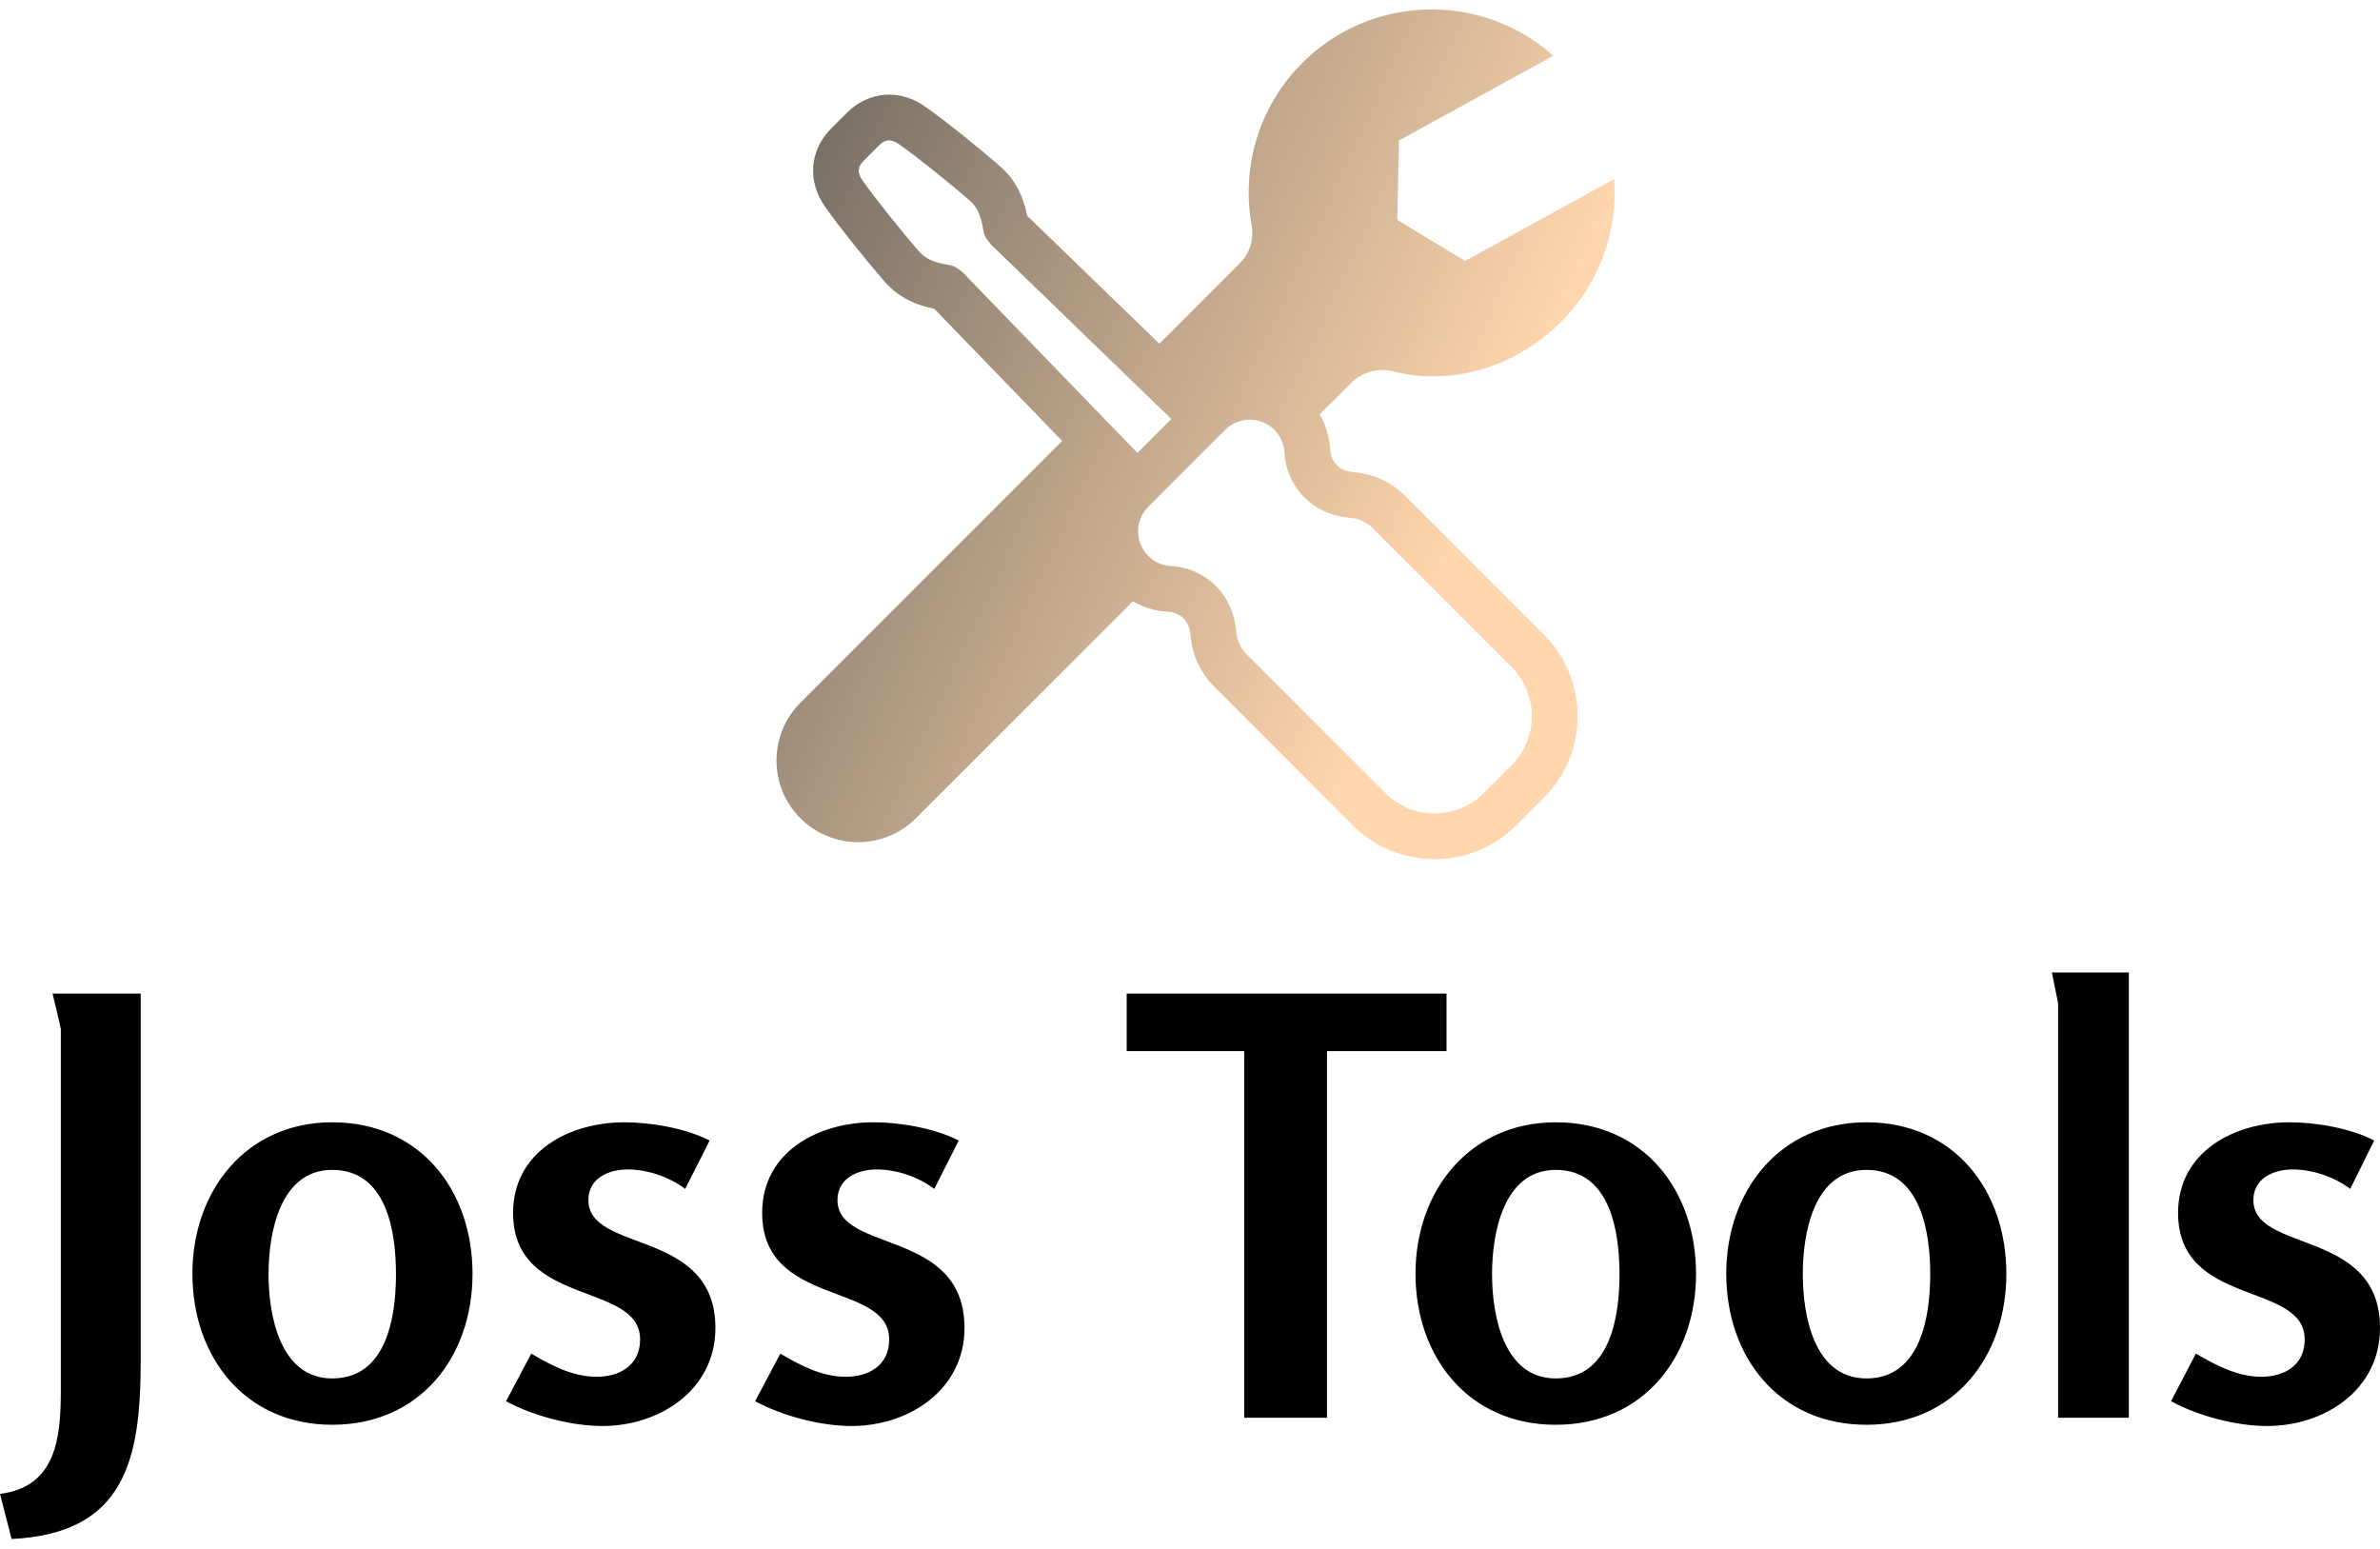
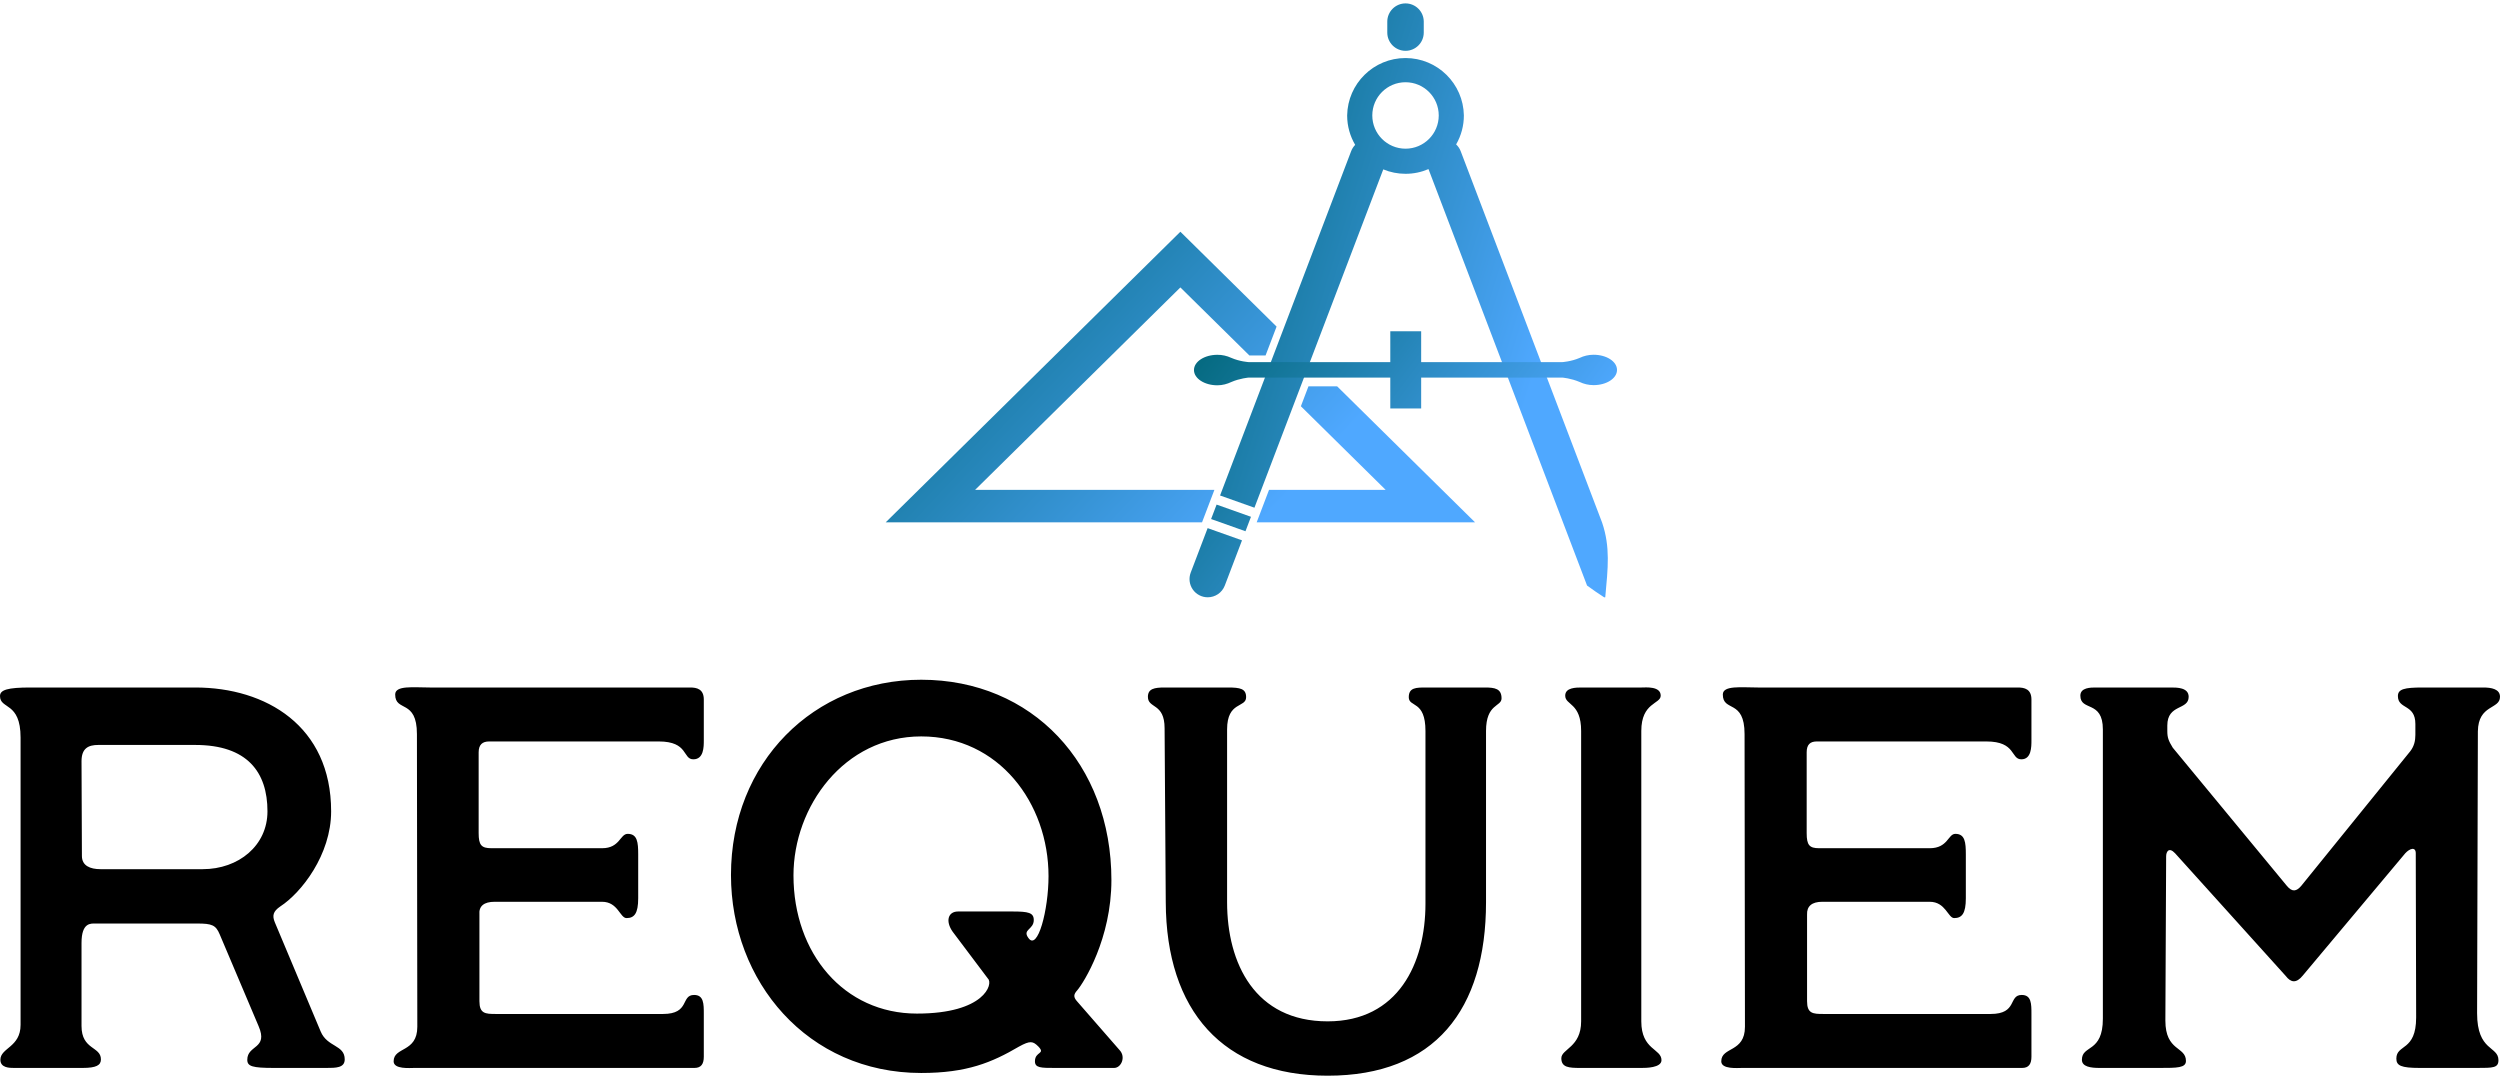
- <svg xmlns="http://www.w3.org/2000/svg" data-v-423bf9ae="" viewBox="0 0 252.096 164" class="iconAbove">
-   <g data-v-423bf9ae="" id="87af9fb2-24da-439c-a37d-e14d536617f6" fill="#000000" transform="matrix(4.382761,0,0,4.382761,2.322863,90.77495)">
-     <path d="M2.87 12.18L2.87 3.30L0.74 3.30C0.76 3.37 0.94 4.13 0.94 4.16L0.94 12.89C0.94 14.03 0.83 15.22-0.53 15.39L-0.25 16.48C2.51 16.35 2.87 14.53 2.87 12.18ZM10.89 10.07C10.89 8.05 9.62 6.41 7.50 6.41C5.42 6.41 4.12 8.06 4.12 10.07C4.12 12.08 5.39 13.72 7.50 13.72C9.62 13.72 10.89 12.08 10.89 10.07ZM9.04 10.08C9.04 11.10 8.82 12.60 7.50 12.60C6.23 12.60 5.96 11.06 5.96 10.08C5.96 9.10 6.23 7.56 7.50 7.56C8.82 7.56 9.04 9.06 9.04 10.08ZM16.76 11.38C16.76 8.97 13.69 9.58 13.69 8.29C13.69 7.76 14.18 7.55 14.64 7.55C15.12 7.55 15.65 7.73 16.03 8.02L16.62 6.85C16.03 6.55 15.20 6.41 14.56 6.41C13.24 6.41 11.87 7.11 11.87 8.60C11.87 10.89 14.94 10.25 14.94 11.66C14.94 12.28 14.45 12.56 13.89 12.56C13.31 12.56 12.78 12.28 12.31 12.00L11.70 13.15C12.36 13.51 13.29 13.75 14.03 13.75C15.41 13.75 16.76 12.88 16.76 11.38ZM22.78 11.38C22.78 8.97 19.71 9.58 19.71 8.29C19.71 7.76 20.20 7.55 20.66 7.55C21.14 7.55 21.67 7.73 22.05 8.02L22.64 6.85C22.05 6.55 21.22 6.41 20.58 6.41C19.26 6.41 17.89 7.11 17.89 8.60C17.89 10.89 20.96 10.25 20.96 11.66C20.96 12.28 20.47 12.56 19.91 12.56C19.33 12.56 18.80 12.28 18.33 12.00L17.72 13.15C18.38 13.51 19.31 13.75 20.05 13.75C21.43 13.75 22.78 12.88 22.78 11.38ZM31.54 4.69L34.43 4.69L34.43 3.30L26.70 3.30L26.70 4.69L29.54 4.69L29.54 13.55L31.54 13.55ZM40.46 10.07C40.46 8.05 39.19 6.41 37.07 6.41C34.99 6.41 33.68 8.06 33.68 10.07C33.68 12.08 34.96 13.72 37.07 13.72C39.19 13.72 40.46 12.08 40.46 10.07ZM38.61 10.08C38.61 11.10 38.39 12.60 37.07 12.60C35.80 12.60 35.53 11.06 35.53 10.08C35.53 9.10 35.80 7.56 37.07 7.56C38.39 7.56 38.61 9.06 38.61 10.08ZM47.96 10.07C47.96 8.05 46.69 6.41 44.58 6.41C42.49 6.41 41.19 8.06 41.19 10.07C41.19 12.08 42.46 13.72 44.58 13.72C46.69 13.72 47.96 12.08 47.96 10.07ZM46.12 10.08C46.12 11.10 45.89 12.60 44.58 12.60C43.30 12.60 43.04 11.06 43.04 10.08C43.04 9.10 43.30 7.56 44.58 7.56C45.89 7.56 46.12 9.06 46.12 10.08ZM49.21 13.55L50.92 13.55L50.92 2.79L49.06 2.79C49.07 2.86 49.21 3.51 49.21 3.54ZM56.99 11.38C56.99 8.97 53.93 9.58 53.93 8.29C53.93 7.76 54.42 7.55 54.88 7.55C55.36 7.55 55.89 7.73 56.27 8.02L56.85 6.85C56.27 6.55 55.44 6.41 54.80 6.41C53.48 6.41 52.11 7.11 52.11 8.60C52.11 10.89 55.17 10.25 55.17 11.66C55.17 12.28 54.68 12.56 54.12 12.56C53.55 12.56 53.02 12.28 52.54 12.00L51.94 13.15C52.60 13.51 53.52 13.75 54.26 13.75C55.65 13.75 56.99 12.88 56.99 11.38Z" />
+ <svg xmlns="http://www.w3.org/2000/svg" data-v-423bf9ae="" viewBox="0 0 378.824 163" class="iconAbove">
+   <g data-v-423bf9ae="" id="f1b7d645-9aa3-4038-9365-67a8768cceea" fill="#000000" transform="matrix(5.882353,0,0,5.882353,-4.117655,79.47059)">
+     <path d="M1.06 14L2.83 14C3.18 14 3.30 13.93 3.30 13.78C3.30 13.44 2.80 13.54 2.80 12.92L2.80 10.78C2.80 10.25 3.04 10.28 3.16 10.28L5.78 10.28C6.16 10.28 6.26 10.32 6.36 10.56L7.36 12.92C7.62 13.52 7.07 13.40 7.07 13.79C7.07 13.96 7.20 14 7.76 14L9.11 14C9.35 14 9.58 14 9.58 13.78C9.58 13.40 9.13 13.47 8.96 13.06L7.78 10.25C7.71 10.08 7.73 9.97 7.92 9.84C8.46 9.49 9.23 8.51 9.23 7.39C9.23 5.19 7.55 4.20 5.73 4.20L1.48 4.20C0.90 4.20 0.70 4.26 0.70 4.42C0.70 4.77 1.23 4.56 1.23 5.49L1.23 12.89C1.23 13.47 0.71 13.48 0.71 13.79C0.71 14 0.95 14 1.06 14ZM3.29 8.88C3.02 8.88 2.81 8.79 2.81 8.54L2.80 6.10C2.80 5.77 2.97 5.68 3.23 5.68L5.73 5.68C7.07 5.68 7.59 6.38 7.59 7.39C7.59 8.27 6.85 8.88 5.92 8.88ZM11.38 14L18.59 14C18.76 14 18.83 13.90 18.83 13.71L18.83 12.61C18.83 12.35 18.83 12.12 18.58 12.12C18.23 12.12 18.48 12.61 17.78 12.61L13.47 12.61C13.20 12.61 13.05 12.60 13.05 12.28L13.05 10.05C13.03 9.83 13.17 9.72 13.44 9.72L16.21 9.72C16.62 9.72 16.67 10.14 16.84 10.14C17.04 10.14 17.14 10.02 17.14 9.63L17.14 8.50C17.14 8.19 17.12 7.97 16.87 7.97C16.67 7.97 16.67 8.34 16.21 8.34L13.36 8.34C13.10 8.34 13.03 8.26 13.03 7.95L13.03 5.87C13.03 5.67 13.13 5.59 13.30 5.59L17.67 5.59C18.44 5.59 18.28 6.05 18.56 6.05C18.83 6.05 18.83 5.73 18.83 5.56L18.83 4.51C18.83 4.24 18.65 4.20 18.48 4.20L11.77 4.20C11.35 4.20 10.88 4.14 10.88 4.38C10.88 4.84 11.44 4.49 11.44 5.40L11.45 12.94C11.45 13.61 10.84 13.45 10.84 13.83C10.84 14.04 11.26 14 11.38 14ZM24.43 14.13C25.61 14.13 26.25 13.86 26.95 13.45C27.24 13.29 27.31 13.31 27.45 13.45C27.64 13.65 27.36 13.57 27.36 13.83C27.36 14 27.52 14 27.87 14L29.40 14C29.58 14 29.71 13.72 29.54 13.54L28.45 12.29C28.34 12.17 28.36 12.10 28.45 12.00C28.62 11.80 29.33 10.67 29.33 9.16C29.33 6.17 27.29 4.00 24.43 4.00C21.66 4.00 19.53 6.13 19.53 9.03C19.53 11.77 21.50 14.13 24.43 14.13ZM24.32 12.60C22.44 12.60 21.14 11.05 21.14 9.04C21.14 7.27 22.44 5.46 24.43 5.46C26.43 5.46 27.71 7.18 27.71 9.06C27.71 9.93 27.43 11.00 27.19 10.65C27.03 10.43 27.33 10.44 27.33 10.19C27.33 10.00 27.19 9.97 26.78 9.97L25.38 9.97C25.12 9.97 25.05 10.22 25.24 10.49L26.15 11.70C26.29 11.83 26.07 12.60 24.32 12.60ZM34.90 14.20C37.66 14.20 38.98 12.50 38.98 9.73L38.98 5.32C38.98 4.61 39.38 4.70 39.38 4.48C39.38 4.23 39.21 4.20 38.95 4.20L37.44 4.20C37.18 4.20 36.99 4.20 36.99 4.45C36.99 4.72 37.42 4.52 37.42 5.32L37.42 9.77C37.42 11.30 36.72 12.80 34.90 12.80C33.03 12.80 32.31 11.31 32.31 9.73L32.31 5.28C32.31 4.55 32.80 4.73 32.80 4.45C32.80 4.23 32.65 4.20 32.33 4.20L30.70 4.20C30.44 4.20 30.27 4.23 30.27 4.44C30.27 4.75 30.70 4.59 30.70 5.25L30.73 9.73C30.74 12.52 32.20 14.20 34.90 14.20ZM41.41 14L42.99 14C43.09 14 43.50 14 43.50 13.80C43.50 13.50 42.98 13.54 42.98 12.80L42.98 5.32C42.98 4.58 43.48 4.63 43.48 4.41C43.48 4.16 43.09 4.20 42.99 4.20L41.45 4.20C41.30 4.20 41.02 4.20 41.02 4.41C41.02 4.66 41.43 4.59 41.43 5.32L41.43 12.80C41.43 13.47 40.92 13.51 40.92 13.75C40.92 13.99 41.12 14 41.41 14ZM45.58 14L52.79 14C52.96 14 53.03 13.90 53.03 13.71L53.03 12.61C53.03 12.35 53.03 12.12 52.78 12.12C52.43 12.12 52.68 12.61 51.98 12.61L47.67 12.61C47.40 12.61 47.25 12.60 47.25 12.28L47.25 10.05C47.24 9.83 47.38 9.72 47.64 9.72L50.41 9.72C50.82 9.72 50.88 10.14 51.04 10.14C51.24 10.14 51.34 10.02 51.34 9.63L51.34 8.50C51.34 8.19 51.32 7.97 51.07 7.97C50.88 7.97 50.88 8.34 50.41 8.34L47.56 8.34C47.31 8.34 47.24 8.26 47.24 7.95L47.24 5.87C47.24 5.67 47.33 5.59 47.50 5.59L51.87 5.59C52.64 5.59 52.49 6.05 52.77 6.05C53.03 6.05 53.03 5.73 53.03 5.56L53.03 4.51C53.03 4.24 52.85 4.20 52.68 4.20L45.98 4.20C45.56 4.20 45.08 4.14 45.08 4.38C45.08 4.84 45.64 4.49 45.64 5.40L45.65 12.94C45.65 13.61 45.04 13.45 45.04 13.83C45.04 14.04 45.46 14 45.58 14ZM54.78 14L56.34 14C56.78 14 57.01 14 57.01 13.82C57.01 13.44 56.48 13.58 56.48 12.78L56.50 8.55C56.50 8.43 56.57 8.30 56.73 8.47L59.58 11.63C59.71 11.80 59.85 11.83 60.02 11.62L62.66 8.47C62.78 8.34 62.93 8.30 62.93 8.47L62.94 12.70C62.94 13.58 62.43 13.38 62.43 13.76C62.43 13.94 62.55 14 63.03 14L64.51 14C64.92 14 65.06 14 65.06 13.80C65.06 13.43 64.51 13.58 64.51 12.59L64.53 5.33C64.54 4.63 65.10 4.77 65.10 4.44C65.10 4.24 64.88 4.20 64.67 4.20L63.11 4.20C62.64 4.20 62.47 4.24 62.47 4.42C62.47 4.77 62.92 4.62 62.92 5.14L62.92 5.42C62.92 5.57 62.89 5.71 62.79 5.84L59.98 9.31C59.86 9.45 59.75 9.48 59.61 9.31L56.67 5.75C56.56 5.57 56.53 5.49 56.53 5.32L56.53 5.18C56.53 4.62 57.08 4.79 57.08 4.44C57.08 4.20 56.78 4.20 56.63 4.20L54.68 4.20C54.56 4.20 54.29 4.20 54.29 4.41C54.29 4.82 54.87 4.52 54.87 5.28L54.87 12.73C54.87 13.62 54.33 13.40 54.33 13.79C54.33 13.97 54.56 14 54.78 14Z" />
  </g>
  <defs data-v-423bf9ae="">
-     <linearGradient data-v-423bf9ae="" gradientTransform="rotate(25)" id="688c12f9-f997-4786-a388-2319abaff7b7" x1="0%" y1="0%" x2="100%" y2="0%">
-       <stop data-v-423bf9ae="" offset="0%" style="stop-color: rgb(103, 99, 93); stop-opacity: 1;" />
-       <stop data-v-423bf9ae="" offset="100%" style="stop-color: rgb(255, 214, 173); stop-opacity: 1;" />
+     <linearGradient data-v-423bf9ae="" gradientTransform="rotate(25)" id="4614ad93-7e6c-475b-9984-32b6745c7de2" x1="0%" y1="0%" x2="100%" y2="0%">
+       <stop data-v-423bf9ae="" offset="0%" style="stop-color: rgb(0, 102, 120); stop-opacity: 1;" />
+       <stop data-v-423bf9ae="" offset="100%" style="stop-color: rgb(79, 168, 255); stop-opacity: 1;" />
    </linearGradient>
  </defs>
-   <g data-v-423bf9ae="" id="085441a8-f7f3-4d6f-a5e0-a9a999003a26" transform="matrix(1.000016,0,0,1.000016,76.6116,-4.001506)" stroke="none" fill="url(#688c12f9-f997-4786-a388-2319abaff7b7)">
-     <path d="M72.188 56.484a8.62 8.62 0 0 0-5.4-2.472c-.428-.033-1.23-.175-1.781-.73a2.46 2.46 0 0 1-.721-1.627 8.35 8.35 0 0 0-1.112-3.761l3.337-3.333a4.67 4.67 0 0 1 4.452-1.225c6.151 1.575 12.952-.416 17.777-5.243 4.144-4.146 6.016-9.702 5.619-15.124L78.573 31.64l-7.182-4.355.179-8.4 16.349-8.98c-7.614-6.787-19.291-6.531-26.596.773-4.664 4.665-6.451 11.117-5.364 17.152.253 1.423-.099 2.911-1.283 4.094l-8.485 8.482-13.906-13.458-.088-.088c-.292-1.408-.904-3.532-2.895-5.267-2.114-1.842-5.642-4.695-7.887-6.28-2.736-1.934-6.016-1.674-8.347.659l-1.61 1.61c-2.333 2.333-2.59 5.608-.659 8.344 1.587 2.244 4.439 5.775 6.281 7.89 1.725 1.982 3.843 2.597 5.251 2.888l.016.019.087.073 13.459 13.908-27.77 27.774a8.651 8.651 0 0 0 12.234 12.234l23.027-23.023a8.3 8.3 0 0 0 3.755 1.109c.619.03 1.198.286 1.63.722.555.553.698 1.354.73 1.783a8.62 8.62 0 0 0 2.473 5.397l14.727 14.728c4.763 4.765 12.515 4.765 17.282 0l2.934-2.935c4.762-4.764 4.762-12.516 0-17.28zm-46.269-23.06s-.958-1.151-1.827-1.319c-1.036-.202-2.388-.364-3.355-1.473-1.758-2.02-4.489-5.395-5.977-7.501-.626-.885-.49-1.499.128-2.118l1.609-1.609c.619-.62 1.234-.755 2.118-.128 2.105 1.487 5.484 4.217 7.501 5.975 1.112.967 1.273 2.321 1.476 3.356.166.867 1.317 1.825 1.317 1.825l13.85 13.405 4.695 4.541-3.588 3.591-4.546-4.693zm57.567 51.639-2.934 2.935a7.37 7.37 0 0 1-10.421 0L55.404 73.269c-.647-.643-1-1.516-1.071-2.357-.14-1.734-.805-3.497-2.135-4.824a7.3 7.3 0 0 0-4.822-2.136 2 2 0 0 1-.237-.023 3 3 0 0 1-.265-.044l-.037-.007a4 4 0 0 1-.242-.059l-.06-.018a4 4 0 0 1-.214-.074q-.04-.014-.083-.032c-.062-.027-.131-.054-.193-.084l-.099-.052a2 2 0 0 1-.171-.091c-.039-.024-.084-.05-.124-.077-.043-.03-.094-.057-.138-.089a4 4 0 0 1-.15-.117l-.103-.078a3.685 3.685 0 0 1-.242-5.432l8.146-8.146a3.684 3.684 0 0 1 5.432.244q.039.049.079.099c.039.051.08.101.114.154q.046.066.092.138.038.06.074.126c.037.053.064.11.092.165q.03.05.051.103.048.096.085.193l.035.082c.024.071.051.143.072.216q.01.031.02.061c.019.078.044.159.059.239q.002.019.008.036.027.131.039.264.02.118.029.241a7.28 7.28 0 0 0 2.133 4.823c1.324 1.326 3.089 1.994 4.822 2.134a3.82 3.82 0 0 1 2.36 1.067l14.727 14.727c2.873 2.878 2.877 7.545-.001 10.422" />
+   <g data-v-423bf9ae="" id="11195446-11b4-4dbc-b96f-9de2b2c5fb1b" transform="matrix(1.169408,0,0,1.169408,131.1512,-12.95163)" stroke="none" fill="url(#4614ad93-7e6c-475b-9984-32b6745c7de2)">
+     <g clip-rule="evenodd">
+       <path d="M45.209 74.549H14.203l26.596-26.23 8.939 8.815h2.101l1.425-3.739-12.465-12.292L2.621 78.754h40.986zM57.396 61.135l-.982 2.581 10.982 10.833H52.289l-1.601 4.205h28.291L61.111 61.135z" />
+     </g>
+     <path d="M95.448 78.798 77.117 30.655a2.35 2.35 0 0 0-.586-.866 7.5 7.5 0 0 0 1.003-3.753 7.563 7.563 0 0 0-15.124 0c0 1.392.383 2.692 1.039 3.812-.22.225-.398.496-.518.808L45.942 75.28l4.454 1.583 16.693-43.839a7.5 7.5 0 0 0 2.883.572 7.5 7.5 0 0 0 2.977-.61l20.546 53.963c1.053.761 1.291.917 2.21 1.521.042.029.101-.002.15-.006.35-3.807.663-6.505-.407-9.666M69.972 30.342a4.305 4.305 0 0 1-4.304-4.306 4.305 4.305 0 1 1 4.304 4.306M69.972 17.66a2.363 2.363 0 0 1-2.362-2.363V13.88a2.363 2.363 0 0 1 4.726 0v1.417a2.364 2.364 0 0 1-2.364 2.363" />
+     <path d="M94.345 57.043c-.667 0-1.282.158-1.782.398-1.139.495-2.291.559-2.291.559H72v-4h-4v4H49.67s-1.153-.064-2.291-.559a4.15 4.15 0 0 0-1.783-.391c-1.676 0-3.035.882-3.035 1.975 0 1.095 1.359 1.977 3.035 1.977.666 0 1.281-.18 1.781-.417C48.516 60.089 49.67 60 49.67 60H68v4h4v-4h18.272s1.153.088 2.292.584c.5.236 1.113.396 1.78.396 1.677 0 3.034-.874 3.034-1.969.001-1.092-1.357-1.968-3.033-1.968M49.234 79.914l.713-1.873-4.454-1.582-.713 1.872zM44.332 79.509l-2.193 5.76a2.36 2.36 0 0 0 2.207 3.202c.952 0 1.85-.579 2.209-1.521l2.23-5.857z" />
  </g>
</svg>
